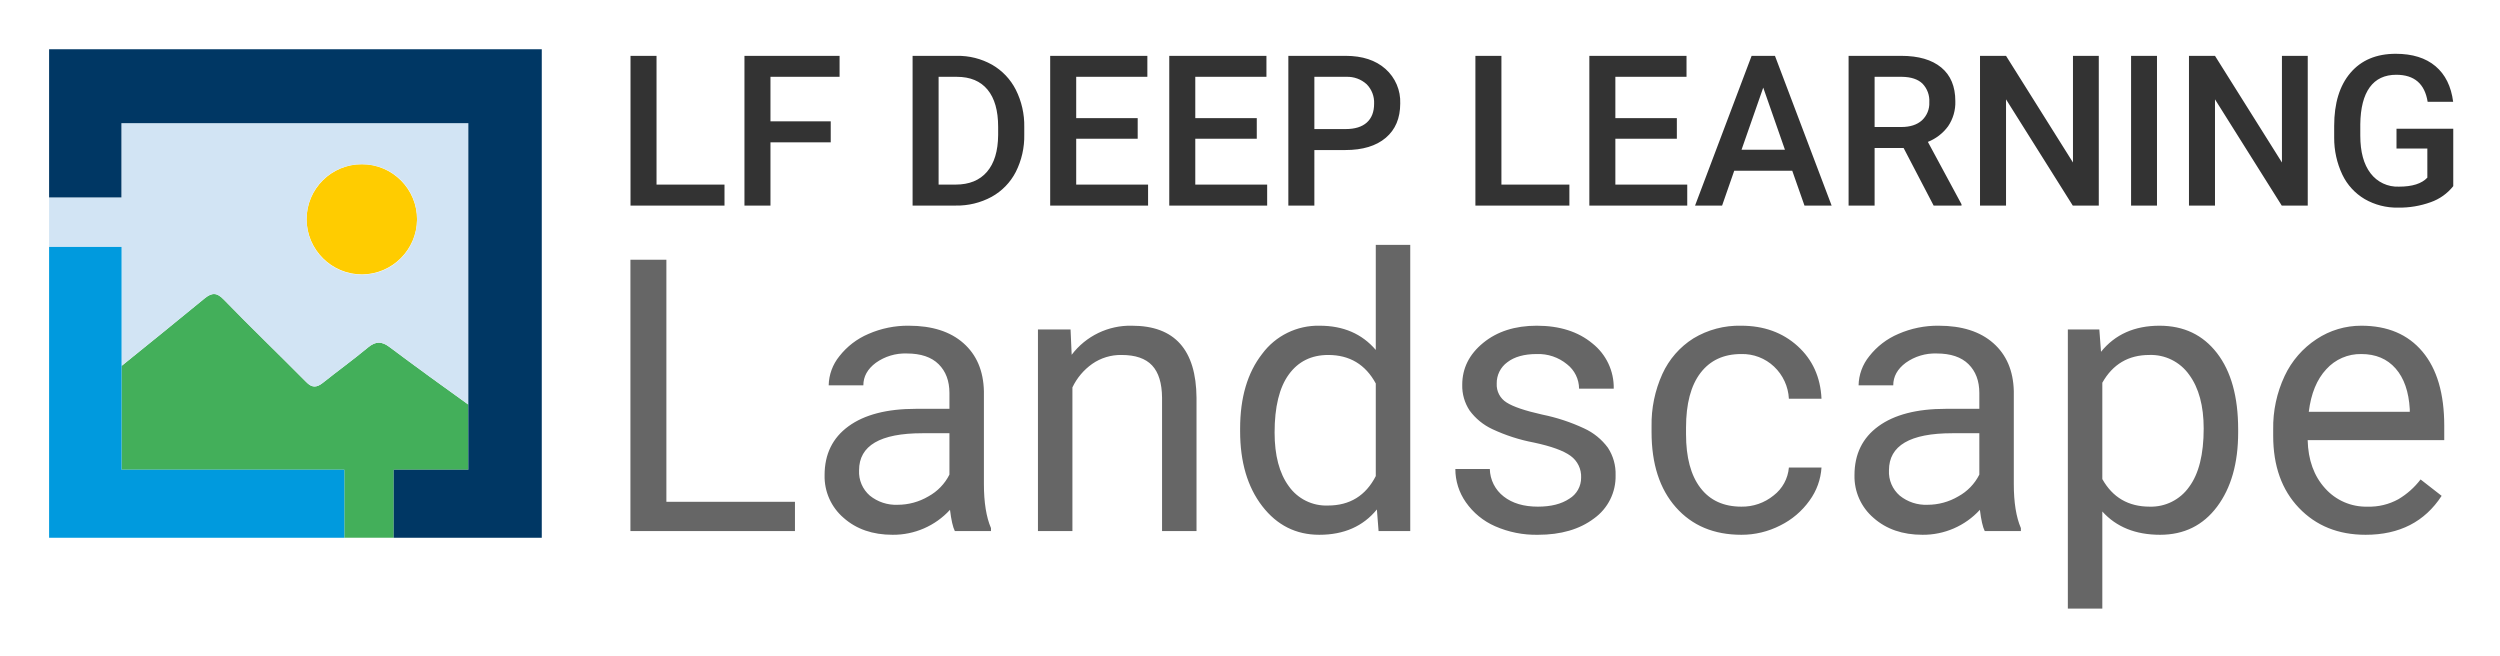
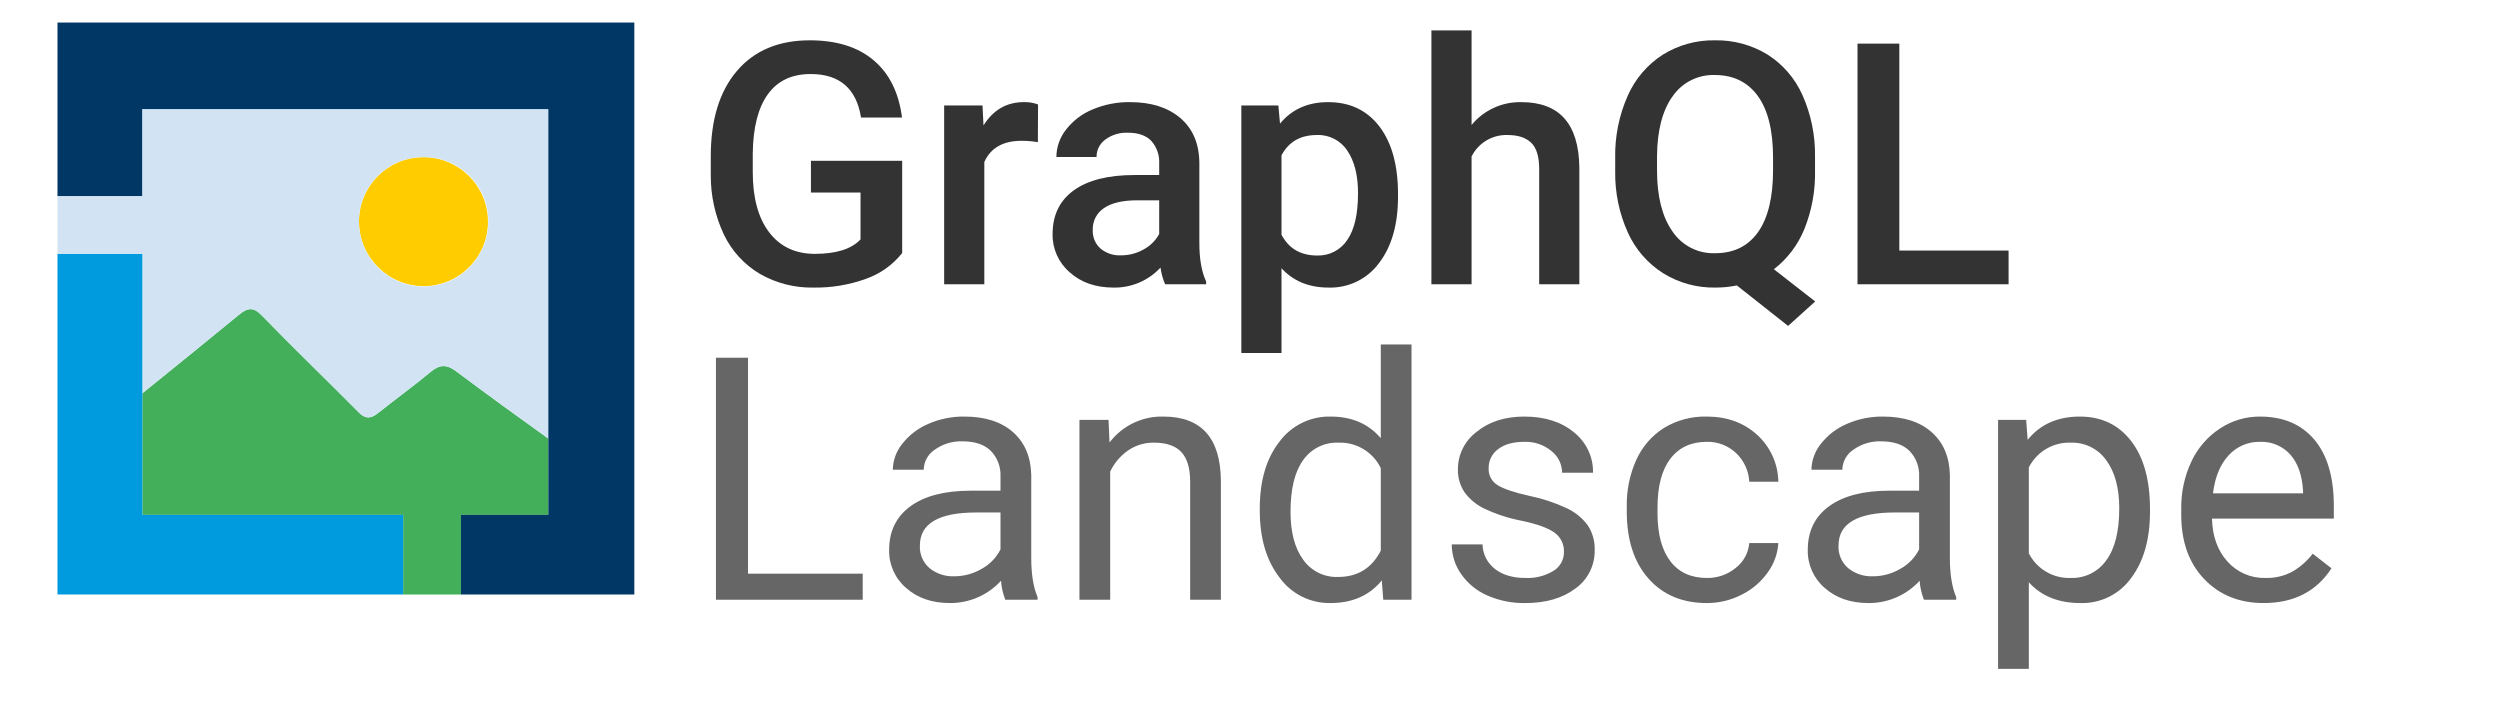
- <svg xmlns="http://www.w3.org/2000/svg" role="img" viewBox="9.87 0.37 916.76 240.26">
-   <path fill="none" d="M714.642 44.512a8.48 8.48 0 0 0 2.715-6.656 9.03 9.03 0 0 0-2.507-6.826q-2.508-2.412-7.486-2.489h-10.068v18.403h9.804q4.826 0 7.542-2.432zm-12.083 128.324a11.505 11.505 0 0 0 3.962 9.293 15.225 15.225 0 0 0 10.182 3.349 22.22 22.22 0 0 0 11.275-3.076 18.612 18.612 0 0 0 7.721-7.994v-15.17h-9.908q-23.234 0-23.232 13.598zM496.95 130.539q-9.295 0-14.487 7.175-5.194 7.175-5.193 21.25 0 12.575 5.193 19.68a16.784 16.784 0 0 0 14.35 7.107q12.024 0 17.56-10.797v-33.96q-5.672-10.454-17.424-10.455zm14.134-85.235q2.678-2.395 2.678-6.92a9.499 9.499 0 0 0-2.715-7.109 10.472 10.472 0 0 0-7.467-2.734h-11.727v19.157h11.463q5.09 0 7.768-2.394zm137.415 9.974h15.914l-7.957-22.777-7.957 22.777zm227.279 74.919a16.864 16.864 0 0 0-12.846 5.57q-5.193 5.569-6.423 15.613h37.035v-.956q-.548-9.636-5.193-14.93-4.647-5.295-12.573-5.297zM360.735 28.541h-6.675v39.52h6.222q7.504 0 11.52-4.686 4.017-4.686 4.092-13.455v-3.048q0-8.92-3.884-13.625-3.885-4.706-11.275-4.706zM324.89 172.836a11.505 11.505 0 0 0 3.964 9.293 15.224 15.224 0 0 0 10.181 3.349 22.22 22.22 0 0 0 11.275-3.076 18.605 18.605 0 0 0 7.721-7.994v-15.17h-9.907q-23.234 0-23.233 13.598zm473.127-42.297q-11.479 0-17.22 10.182v35.327q5.671 10.113 17.356 10.113a17.087 17.087 0 0 0 14.452-7.209q5.365-7.208 5.365-21.422 0-12.505-5.33-19.748a17.17 17.17 0 0 0-14.623-7.243z" />
-   <path fill="#43af5a" d="M154.247 172.622h27.362V148.73c-9.693-6.944-19.298-13.895-28.809-21.029-2.9-2.2-5.1-2.3-8 .1-5.4 4.5-11.1 8.6-16.6 13-2.3 1.8-4 1.8-6.1-.4-10-10.1-20.3-20-30.2-30.2-2.5-2.6-4.3-2.6-7-.4-10.114 8.313-20.277 16.53-30.453 24.75v38.072h81.685v24.947h18.115v-24.947z" />
-   <path fill="#fc0" d="M142.7 101a20.363 20.363 0 0 0 20.1-20.1 20.25 20.25 0 0 0-40.5-.1 20.379 20.379 0 0 0 20.4 20.2z" />
-   <path fill="#d2e4f4" d="M54.447 90.917v43.633c10.176-8.22 20.34-16.437 30.453-24.75 2.7-2.2 4.5-2.2 7 .4 9.9 10.2 20.2 20.1 30.2 30.2 2.1 2.2 3.8 2.2 6.1.4 5.5-4.4 11.2-8.5 16.6-13 2.9-2.4 5.1-2.3 8-.1 9.511 7.134 19.116 14.086 28.809 21.03V45.534H54.396V72.77H27.874v18.148h26.573zM142.6 60.6a19.98 19.98 0 0 1 20.2 20.3 20.25 20.25 0 0 1-40.5-.1 20.04 20.04 0 0 1 20.3-20.2z" />
-   <path fill="#009ade" d="M136.132 172.622H54.447V90.917H27.874v106.652h108.258v-24.947z" />
-   <path fill="#003764" d="M27.874 25.991v46.778h26.522V45.535h127.213v127.087h-27.362v24.947h54.293V18.431H27.874v7.56z" />
-   <path fill="#333" d="M275.548 68.061h-24.926V20.849h-9.541v54.905h34.467v-7.693zm16.856-15.498h22.098V44.87h-22.098V28.541h25.342v-7.692h-34.882v54.905h9.54V52.563zm81.246-28.471a25.44 25.44 0 0 0-12.915-3.243H344.52v54.905h15.8a26.61 26.61 0 0 0 13.18-3.205 21.84 21.84 0 0 0 8.861-9.126 29.084 29.084 0 0 0 3.112-13.726v-2.753a29.214 29.214 0 0 0-3.093-13.651 22.12 22.12 0 0 0-8.73-9.201zm2.244 25.828q-.075 8.77-4.091 13.455-4.016 4.686-11.52 4.686h-6.223v-39.52h6.675q7.39 0 11.275 4.706 3.884 4.705 3.884 13.625zm54.981 18.141h-26.359V51.243h22.55v-7.542h-22.55v-15.16h26.095v-7.692h-35.636v54.905h35.9v-7.693zm43.668 0h-26.359V51.243h22.55v-7.542h-22.55v-15.16h26.095v-7.692h-35.636v54.905h35.9v-7.693zm17.31-12.67h11.35q9.54 0 14.839-4.492 5.297-4.493 5.298-12.572a16.122 16.122 0 0 0-5.411-12.684q-5.413-4.794-14.613-4.794h-21.004v54.905h9.54zm0-26.85h11.727a10.472 10.472 0 0 1 7.467 2.734 9.499 9.499 0 0 1 2.715 7.109q0 4.525-2.678 6.92-2.678 2.395-7.768 2.394h-11.463zm93.519 39.52h-24.926V20.849h-9.541v54.905h34.467v-7.693zm43.216 0h-26.359V51.243h22.55v-7.542h-22.55v-15.16h26.095v-7.692h-35.636v54.905h35.9v-7.693zm23.606-47.212l-20.74 54.905h9.918l4.45-12.783h21.268l4.487 12.783h9.956L660.755 20.85zM648.5 55.278l7.957-22.777 7.957 22.777zm48.796-.641h10.634l11.011 21.117h10.22v-.49l-12.332-22.863a16.917 16.917 0 0 0 7.41-5.718 15.456 15.456 0 0 0 2.658-9.228q0-8.076-5.166-12.342-5.166-4.264-14.668-4.264h-19.308v54.905h9.54zm0-26.096h10.068q4.978.077 7.486 2.49a9.03 9.03 0 0 1 2.507 6.825 8.48 8.48 0 0 1-2.715 6.656q-2.715 2.432-7.542 2.432h-9.804zm48.193 8.259l24.474 38.954h9.54V20.849h-9.465v39.105l-24.549-39.105h-9.541v54.905h9.541V36.8zm45.855-15.951h9.503v54.906h-9.503zM822.116 36.8l24.474 38.954h9.54V20.849h-9.465v39.105l-24.549-39.105h-9.541v54.905h9.541V36.8zm66.558 10.785v7.24h11.312v10.69q-3.092 3.301-10.407 3.3a12.383 12.383 0 0 1-10.427-4.907q-3.753-4.907-3.753-13.783v-4.211q.115-8.913 3.452-13.52 3.337-4.606 9.748-4.606 9.917 0 11.5 9.917h9.353q-1.094-8.522-6.486-13.066-5.394-4.544-14.556-4.544-10.673 0-16.63 6.995-5.958 6.995-5.959 19.44v4.298a31.332 31.332 0 0 0 2.998 13.594 20.845 20.845 0 0 0 8.202 8.957 23.627 23.627 0 0 0 12.218 3.13 33.699 33.699 0 0 0 11.992-2 18.244 18.244 0 0 0 8.258-5.882V47.585z" />
-   <path fill="#666" d="M254.236 95.622h-13.188v99.49h60.337v-10.727h-47.149V95.622zm116.437 48.174q-.274-11.206-7.517-17.596-7.243-6.388-20.02-6.389a35.865 35.865 0 0 0-14.795 3.006 26.826 26.826 0 0 0-10.66 8.166 17.443 17.443 0 0 0-3.929 10.694h12.71q0-4.85 4.579-8.268a18.433 18.433 0 0 1 11.342-3.417q7.722 0 11.685 3.93 3.962 3.93 3.963 10.556v5.809h-12.3q-15.922 0-24.701 6.389-8.781 6.39-8.78 17.937a20.004 20.004 0 0 0 7.003 15.682q7.004 6.184 17.937 6.183a28.201 28.201 0 0 0 21.046-9.156q.683 5.605 1.777 7.79h13.256v-1.094q-2.597-6.011-2.596-16.194zm-12.642 30.612a18.605 18.605 0 0 1-7.72 7.994 22.22 22.22 0 0 1-11.276 3.076 15.224 15.224 0 0 1-10.181-3.35 11.505 11.505 0 0 1-3.963-9.292q0-13.597 23.233-13.598h9.907zm66.965-54.597a26.94 26.94 0 0 0-22.14 10.66l-.41-9.293H390.49v73.934h12.64V142.43a22.27 22.27 0 0 1 7.244-8.61 18.246 18.246 0 0 1 10.796-3.28q7.585 0 11.173 3.827 3.587 3.828 3.656 11.821v48.925h12.64v-48.856q-.204-26.445-23.642-26.445zm89.377 8.883q-7.585-8.883-20.567-8.883a25.496 25.496 0 0 0-21.115 10.352q-8.064 10.352-8.063 27.367v.956q0 16.949 8.098 27.47 8.097 10.523 20.943 10.522 13.53 0 21.114-9.293l.615 7.927h11.617V90.155h-12.642zm0 46.26q-5.534 10.799-17.56 10.797a16.784 16.784 0 0 1-14.35-7.106q-5.194-7.106-5.193-19.68 0-14.076 5.193-21.251 5.191-7.175 14.486-7.175 11.751 0 17.424 10.455zm76.395-17.492a68.23 68.23 0 0 0-15.34-5.057q-9.466-2.116-13.086-4.441a7.666 7.666 0 0 1-3.621-6.902 9.464 9.464 0 0 1 3.894-7.858q3.895-3.006 10.797-3.007a16.518 16.518 0 0 1 11.104 3.759 11.412 11.412 0 0 1 4.407 8.951h12.71a20.62 20.62 0 0 0-7.824-16.604q-7.826-6.491-20.397-6.492-11.959 0-19.645 6.287-7.688 6.287-7.688 15.375a16.34 16.34 0 0 0 2.7 9.43 21.674 21.674 0 0 0 8.336 6.832 63.665 63.665 0 0 0 15.238 4.92q9.599 2.05 13.461 4.886a9.31 9.31 0 0 1 3.86 7.96 8.924 8.924 0 0 1-4.338 7.756q-4.34 2.905-11.514 2.904-7.79 0-12.539-3.724a13.083 13.083 0 0 1-5.09-10.079H543.55a21.158 21.158 0 0 0 3.861 12.197 25.546 25.546 0 0 0 10.694 8.78 37.24 37.24 0 0 0 15.716 3.144q12.64 0 20.568-5.979a18.92 18.92 0 0 0 7.926-15.887 17.396 17.396 0 0 0-2.835-10.079 22.381 22.381 0 0 0-8.713-7.072zm42.672-20.329q5.294-6.935 14.931-6.936a16.9 16.9 0 0 1 12.06 4.613 17.426 17.426 0 0 1 5.432 11.787h11.958q-.548-11.889-8.78-19.337-8.235-7.448-20.67-7.449a32.317 32.317 0 0 0-17.527 4.647 30.18 30.18 0 0 0-11.377 13.05 44.508 44.508 0 0 0-3.964 19.202v2.118q0 17.493 8.918 27.572 8.916 10.08 24.018 10.078a31.065 31.065 0 0 0 14.248-3.416 28.813 28.813 0 0 0 10.761-9.156 22.934 22.934 0 0 0 4.373-12.094h-11.958a14.427 14.427 0 0 1-5.602 10.249 18.21 18.21 0 0 1-11.822 4.1q-9.773 0-15.033-6.901-5.263-6.901-5.261-19.68v-2.392q0-13.119 5.295-20.055zm114.9 6.663q-.274-11.206-7.517-17.596-7.243-6.388-20.02-6.389a35.865 35.865 0 0 0-14.794 3.006 26.817 26.817 0 0 0-10.66 8.166 17.444 17.444 0 0 0-3.93 10.694h12.71q0-4.85 4.579-8.268a18.434 18.434 0 0 1 11.343-3.417q7.721 0 11.684 3.93 3.963 3.93 3.964 10.556v5.809h-12.3q-15.922 0-24.702 6.389-8.78 6.39-8.78 17.937a20.004 20.004 0 0 0 7.004 15.682q7.003 6.184 17.936 6.183a28.203 28.203 0 0 0 21.047-9.156q.681 5.605 1.777 7.79h13.256v-1.094q-2.598-6.011-2.597-16.194zm-12.64 30.612a18.612 18.612 0 0 1-7.722 7.994 22.22 22.22 0 0 1-11.275 3.076 15.225 15.225 0 0 1-10.182-3.35 11.505 11.505 0 0 1-3.962-9.292q0-13.597 23.232-13.598h9.908zm66.075-54.597q-13.734 0-21.456 9.567l-.615-8.2h-11.548v102.36h12.642v-35.6q7.72 8.542 21.182 8.54 13.187 0 20.91-10.317 7.72-10.317 7.721-27.196v-1.161q0-17.902-7.756-27.949-7.756-10.044-21.08-10.044zm10.83 59.141a17.087 17.087 0 0 1-14.452 7.21q-11.683 0-17.355-10.114V140.72q5.74-10.181 17.219-10.182a17.17 17.17 0 0 1 14.623 7.243q5.33 7.244 5.33 19.748 0 14.214-5.365 21.422zm63.173-59.141a29.547 29.547 0 0 0-16.365 4.886 32.77 32.77 0 0 0-11.753 13.53 44.37 44.37 0 0 0-4.203 19.645v2.323q0 16.537 9.43 26.41 9.43 9.875 24.463 9.873 18.586 0 27.878-14.28l-7.72-6.013a28.485 28.485 0 0 1-8.132 7.243 22.019 22.019 0 0 1-11.343 2.733 20.082 20.082 0 0 1-15.546-6.73q-6.115-6.73-6.388-17.664h50.087v-5.262q0-17.697-7.996-27.196-7.993-9.498-22.412-9.498zm17.766 31.569h-37.035q1.23-10.045 6.423-15.613a16.864 16.864 0 0 1 12.846-5.57q7.925 0 12.573 5.296 4.646 5.297 5.193 14.93z" />
+ <svg xmlns="http://www.w3.org/2000/svg" id="Layer_1" data-name="Layer 1" viewBox="0 0 783 224">
+   <defs>
+     <style>.cls-1{fill:none;}.cls-2{fill:#43af5a;}.cls-3{fill:#fc0;}.cls-4{fill:#d2e4f4;}.cls-5{fill:#009ade;}.cls-6{fill:#003764;}.cls-7{fill:#666;}.cls-8{fill:#333;}</style>
+   </defs>
+   <path class="cls-1" d="M704.772,33.142a8.48,8.48,0,0,0,2.715-6.656,9.03,9.03,0,0,0-2.507-6.826q-2.508-2.412-7.486-2.489H687.426V35.574h9.804Q702.056,35.574,704.772,33.142ZM692.689,161.466a11.505,11.505,0,0,0,3.962,9.293,15.225,15.225,0,0,0,10.182,3.349,22.22,22.22,0,0,0,11.275-3.076,18.612,18.612,0,0,0,7.721-7.994v-15.17h-9.908Q692.687,147.868,692.689,161.466ZM487.08,119.169q-9.295,0-14.487,7.175-5.194,7.175-5.193,21.25,0,12.575,5.193,19.68a16.784,16.784,0,0,0,14.35,7.107q12.024,0,17.56-10.797v-33.96q-5.672-10.454-17.424-10.455Zm14.134-85.235q2.678-2.395,2.678-6.92a9.499,9.499,0,0,0-2.715-7.109,10.472,10.472,0,0,0-7.467-2.734H481.983V36.328h11.463q5.09,0,7.768-2.394Zm137.415,9.974h15.914l-7.957-22.777-7.957,22.777Zm227.279,74.919a16.864,16.864,0,0,0-12.846,5.57q-5.193,5.569-6.423,15.613h37.035v-.956q-.548-9.636-5.193-14.93-4.647-5.295-12.573-5.297ZM350.865,17.171H344.19v39.52h6.222q7.504,0,11.52-4.686,4.017-4.686,4.092-13.455V35.502q0-8.92-3.884-13.625Q358.255,17.171,350.865,17.171ZM315.02,161.466a11.505,11.505,0,0,0,3.964,9.293,15.224,15.224,0,0,0,10.181,3.349,22.22,22.22,0,0,0,11.275-3.076,18.605,18.605,0,0,0,7.721-7.994v-15.17h-9.907q-23.234,0-23.233,13.598Zm473.127-42.297q-11.479,0-17.22,10.182v35.327q5.671,10.113,17.356,10.113a17.087,17.087,0,0,0,14.452-7.209q5.365-7.208,5.365-21.422-0-12.505-5.33-19.748a17.17,17.17,0,0,0-14.623-7.243Z" />
+   <path class="cls-2" d="M144.377,161.252h27.362V137.36c-9.693-6.944-19.298-13.895-28.809-21.029-2.9-2.2-5.1-2.3-8,.1-5.4,4.5-11.1,8.6-16.6,13-2.3,1.8-4,1.8-6.1-.4-10-10.1-20.3-20-30.2-30.2-2.5-2.6-4.3-2.6-7-.4-10.114,8.313-20.277,16.53-30.453,24.75v38.072h81.685V186.2h18.115V161.252Z" />
+   <path class="cls-3" d="M132.83,89.63a20.201,20.201,0,1,0-20.4-20.2A20.363,20.363,0,0,0,132.83,89.63Z" />
+   <path class="cls-4" d="M44.577,79.547V123.18c10.176-8.22,20.34-16.437,30.453-24.75,2.7-2.2,4.5-2.2,7,.4,9.9,10.2,20.2,20.1,30.2,30.2,2.1,2.2,3.8,2.2,6.1.4,5.5-4.4,11.2-8.5,16.6-13,2.9-2.4,5.1-2.3,8-.1,9.511,7.134,19.116,14.086,28.809,21.03V34.164H44.526V61.4H18.004V79.548H44.577ZM132.73,49.23a19.98,19.98,0,0,1,20.201,19.756q.003.272-.001.544a20.25,20.25,0,0,1-40.5-.1h0a20.04,20.04,0,0,1,19.878-20.201Q132.519,49.227,132.73,49.23Z" />
+   <path class="cls-5" d="M126.262,161.252H44.577V79.547H18.004V186.199H126.262Z" />
+   <path class="cls-6" d="M18.004,14.621V61.399H44.526V34.165H171.739V161.252H144.377v24.947H198.67V7.061H18.004Z" />
+   <path class="cls-7" d="M234.282,112.041H224.235v75.794h45.966V179.663h-35.919V112.041ZM322.986,148.741q-.209-8.537-5.727-13.405-5.518-4.867-15.252-4.867a27.323,27.323,0,0,0-11.271,2.29,20.437,20.437,0,0,0-8.121,6.221,13.289,13.289,0,0,0-2.993,8.147h9.683a7.671,7.671,0,0,1,3.488-6.299,14.043,14.043,0,0,1,8.641-2.603q5.883,0,8.902,2.994a10.821,10.821,0,0,1,3.019,8.042V153.686h-9.37q-12.13,0-18.818,4.867-6.69,4.868-6.689,13.665a15.24,15.24,0,0,0,5.335,11.947q5.336,4.711,13.665,4.71a21.484,21.484,0,0,0,16.033-6.975,20.198,20.198,0,0,0,1.354,5.935H324.964v-.833q-1.978-4.579-1.978-12.337Zm-9.631,23.321a14.174,14.174,0,0,1-5.881,6.09,16.928,16.928,0,0,1-8.59,2.343,11.598,11.598,0,0,1-7.756-2.552,8.765,8.765,0,0,1-3.019-7.079q0-10.358,17.699-10.359h7.547Zm51.015-41.593a20.523,20.523,0,0,0-16.867,8.121l-.312-7.08h-9.108v56.325h9.629V147.7a16.966,16.966,0,0,1,5.519-6.559,13.9,13.9,0,0,1,8.225-2.499q5.778,0,8.512,2.915,2.733,2.916,2.785,9.006v37.272h9.629V150.616q-.155-20.146-18.011-20.146Zm68.089,6.767q-5.778-6.767-15.668-6.767a19.423,19.423,0,0,0-16.086,7.886q-6.143,7.886-6.143,20.849v.728q0,12.912,6.169,20.927a19.235,19.235,0,0,0,15.955,8.016q10.307,0,16.085-7.08l.469,6.039h8.85V107.876h-9.631Zm0,35.242q-4.216,8.227-13.378,8.225a12.786,12.786,0,0,1-10.932-5.414q-3.957-5.414-3.956-14.993,0-10.723,3.956-16.19a12.847,12.847,0,0,1,11.036-5.466,14.158,14.158,0,0,1,13.274,7.965ZM490.66,159.152a51.979,51.979,0,0,0-11.686-3.853q-7.211-1.612-9.969-3.383a5.84,5.84,0,0,1-2.759-5.258,7.21,7.21,0,0,1,2.967-5.986q2.967-2.29,8.225-2.291a12.584,12.584,0,0,1,8.459,2.864,8.694,8.694,0,0,1,3.357,6.819h9.683a15.709,15.709,0,0,0-5.96-12.649q-5.962-4.945-15.539-4.946-9.111,0-14.966,4.79a14.611,14.611,0,0,0-5.857,11.713,12.448,12.448,0,0,0,2.057,7.184,16.511,16.511,0,0,0,6.351,5.205,48.502,48.502,0,0,0,11.609,3.748q7.313,1.562,10.255,3.722a7.093,7.093,0,0,1,2.941,6.064,6.798,6.798,0,0,1-3.305,5.909,15.525,15.525,0,0,1-8.772,2.212q-5.935,0-9.553-2.837a9.967,9.967,0,0,1-3.878-7.678H454.688a16.119,16.119,0,0,0,2.941,9.292,19.461,19.461,0,0,0,8.147,6.689,28.37,28.37,0,0,0,11.973,2.395q9.629,0,15.669-4.555a14.414,14.414,0,0,0,6.038-12.103,13.253,13.253,0,0,0-2.16-7.678,17.051,17.051,0,0,0-6.638-5.388Zm32.508-15.487q4.033-5.283,11.375-5.284a12.875,12.875,0,0,1,9.188,3.514,13.276,13.276,0,0,1,4.138,8.98h9.11a20.284,20.284,0,0,0-6.689-14.731q-6.274-5.674-15.747-5.675a24.62,24.62,0,0,0-13.352,3.54,22.992,22.992,0,0,0-8.667,9.942,33.907,33.907,0,0,0-3.02,14.629v1.614q0,13.327,6.794,21.005,6.792,7.679,18.297,7.678a23.666,23.666,0,0,0,10.854-2.602,21.95,21.95,0,0,0,8.198-6.975,17.472,17.472,0,0,0,3.331-9.213h-9.11a10.991,10.991,0,0,1-4.268,7.808,13.873,13.873,0,0,1-9.006,3.123q-7.445,0-11.453-5.257-4.009-5.257-4.008-14.993v-1.822q0-9.994,4.034-15.278Zm87.533,5.076q-.209-8.537-5.727-13.405-5.518-4.867-15.252-4.867a27.323,27.323,0,0,0-11.27,2.29,20.43,20.43,0,0,0-8.121,6.221,13.289,13.289,0,0,0-2.994,8.147h9.683a7.671,7.671,0,0,1,3.488-6.299,14.044,14.044,0,0,1,8.641-2.603q5.882,0,8.901,2.994a10.819,10.819,0,0,1,3.02,8.042v4.425h-9.37q-12.13,0-18.819,4.867-6.689,4.868-6.689,13.665a15.24,15.24,0,0,0,5.336,11.947q5.335,4.711,13.664,4.71a21.486,21.486,0,0,0,16.034-6.975,20.133,20.133,0,0,0,1.354,5.935H612.68v-.833q-1.979-4.579-1.978-12.337Zm-9.629,23.321a14.179,14.179,0,0,1-5.883,6.09,16.928,16.928,0,0,1-8.59,2.343,11.599,11.599,0,0,1-7.757-2.552,8.765,8.765,0,0,1-3.018-7.079q0-10.358,17.699-10.359h7.548Zm50.337-41.593q-10.463,0-16.346,7.288l-.469-6.247H625.798v77.98h9.631v-27.121q5.881,6.507,16.137,6.506a18.856,18.856,0,0,0,15.93-7.86q5.881-7.86,5.882-20.719v-.884q0-13.638-5.909-21.292-5.909-7.652-16.059-7.652Zm8.251,45.055a13.017,13.017,0,0,1-11.01,5.493,14.184,14.184,0,0,1-13.221-7.705V146.398a14.158,14.158,0,0,1,13.118-7.757,13.08,13.08,0,0,1,11.14,5.518q4.061,5.519,4.061,15.044,0,10.829-4.087,16.32Zm48.127-45.055a22.51,22.51,0,0,0-12.467,3.722,24.965,24.965,0,0,0-8.954,10.307,33.802,33.802,0,0,0-3.202,14.966v1.77q0,12.598,7.184,20.12,7.184,7.523,18.636,7.521,14.159,0,21.238-10.879l-5.881-4.581a21.701,21.701,0,0,1-6.195,5.518,16.775,16.775,0,0,1-8.641,2.082,15.299,15.299,0,0,1-11.843-5.127q-4.659-5.127-4.867-13.457h38.157V158.423q0-13.482-6.092-20.719-6.089-7.236-17.074-7.236Zm13.535,24.05H693.107q.937-7.653,4.893-11.894a12.847,12.847,0,0,1,9.786-4.243,12.096,12.096,0,0,1,9.578,4.035q3.539,4.035,3.956,11.374Z" />
+   <path class="cls-8" d="M282.561,79.25a25.044,25.044,0,0,1-11.337,8.076,46.268,46.268,0,0,1-16.462,2.744A32.43,32.43,0,0,1,237.99,85.773,28.613,28.613,0,0,1,226.731,73.479a43.01,43.01,0,0,1-4.115-18.662V48.915q0-17.083,8.179-26.686,8.179-9.602,22.829-9.603,12.579,0,19.982,6.238,7.402,6.239,8.903,17.937H269.671q-2.174-13.614-15.788-13.614-8.801,0-13.382,6.324-4.581,6.324-4.737,18.558v5.782q0,12.184,5.151,18.921,5.15,6.737,14.314,6.737,10.042,0,14.288-4.531v-14.674H253.986V50.365h28.575Z" />
+   <path class="cls-8" d="M325.061,44.516a31.154,31.154,0,0,0-5.125-.415q-8.646,0-11.648,6.626V89.035H295.71V33.023h12.01l.311,6.264q4.554-7.3,12.631-7.299a11.787,11.787,0,0,1,4.452.725Z" />
+   <path class="cls-8" d="M364.922,89.035a19.383,19.383,0,0,1-1.45-5.228,19.582,19.582,0,0,1-14.702,6.264q-8.439,0-13.77-4.814a15.402,15.402,0,0,1-5.332-11.906q0-8.956,6.652-13.744,6.651-4.787,19.024-4.788h7.713V51.141a9.812,9.812,0,0,0-2.433-6.963q-2.433-2.613-7.402-2.614a11.08,11.08,0,0,0-7.04,2.148,6.649,6.649,0,0,0-2.744,5.461H330.859a13.96,13.96,0,0,1,3.055-8.619,20.353,20.353,0,0,1,8.308-6.289,29.182,29.182,0,0,1,11.725-2.278q9.835,0,15.685,4.944,5.849,4.945,6.005,13.9V76.093q0,7.559,2.123,12.062v.88ZM351.1,79.975a14.305,14.305,0,0,0,7.014-1.811,12.105,12.105,0,0,0,4.944-4.866v-10.56h-6.782q-6.988,0-10.508,2.433a7.88,7.88,0,0,0-3.52,6.885,7.348,7.348,0,0,0,2.407,5.772A9.321,9.321,0,0,0,351.1,79.975Z" />
+   <path class="cls-8" d="M437.86,61.598q0,12.995-5.901,20.732a18.9,18.9,0,0,1-15.841,7.74q-9.214,0-14.753-6.057v26.556H388.786V33.023h11.596l.518,5.694q5.538-6.729,15.064-6.73,10.249,0,16.074,7.636,5.823,7.636,5.823,21.198Zm-12.527-1.087q0-8.386-3.339-13.304a10.856,10.856,0,0,0-9.551-4.918q-7.714,0-11.078,6.367V73.505q3.416,6.522,11.181,6.523a10.842,10.842,0,0,0,9.396-4.84Q425.332,70.347,425.333,60.511Z" />
+   <path class="cls-8" d="M460.897,39.132a19.688,19.688,0,0,1,15.581-7.144q17.911,0,18.171,20.448v36.599H482.07V52.902q0-5.797-2.511-8.205-2.512-2.407-7.377-2.407a12.117,12.117,0,0,0-11.285,6.73V89.035H448.318V9.522h12.579Z" />
+   <path class="cls-8" d="M568.467,53.316a46.535,46.535,0,0,1-3.39,18.558A30.24,30.24,0,0,1,555.577,84.324L568.519,94.418l-8.49,7.661L543.982,89.397a32.565,32.565,0,0,1-6.782.673,30.084,30.084,0,0,1-16.28-4.478A29.398,29.398,0,0,1,509.842,72.832a44.784,44.784,0,0,1-3.961-19.102V49.485a45.837,45.837,0,0,1,3.909-19.464,29.377,29.377,0,0,1,11.026-12.916,29.93,29.93,0,0,1,16.281-4.478,30.476,30.476,0,0,1,16.435,4.426,29.002,29.002,0,0,1,11.001,12.734,45.762,45.762,0,0,1,3.934,19.335Zm-13.148-3.934q0-12.735-4.763-19.309-4.763-6.574-13.459-6.574a15.4,15.4,0,0,0-13.227,6.652q-4.788,6.652-4.892,18.765v4.4q0,12.218,4.789,19.102a15.428,15.428,0,0,0,13.433,6.885q8.747,0,13.433-6.626,4.685-6.626,4.686-19.361Z" />
+   <path class="cls-8" d="M594.868,78.474h34.218V89.035H581.772V13.663H594.868Z" />
</svg>
